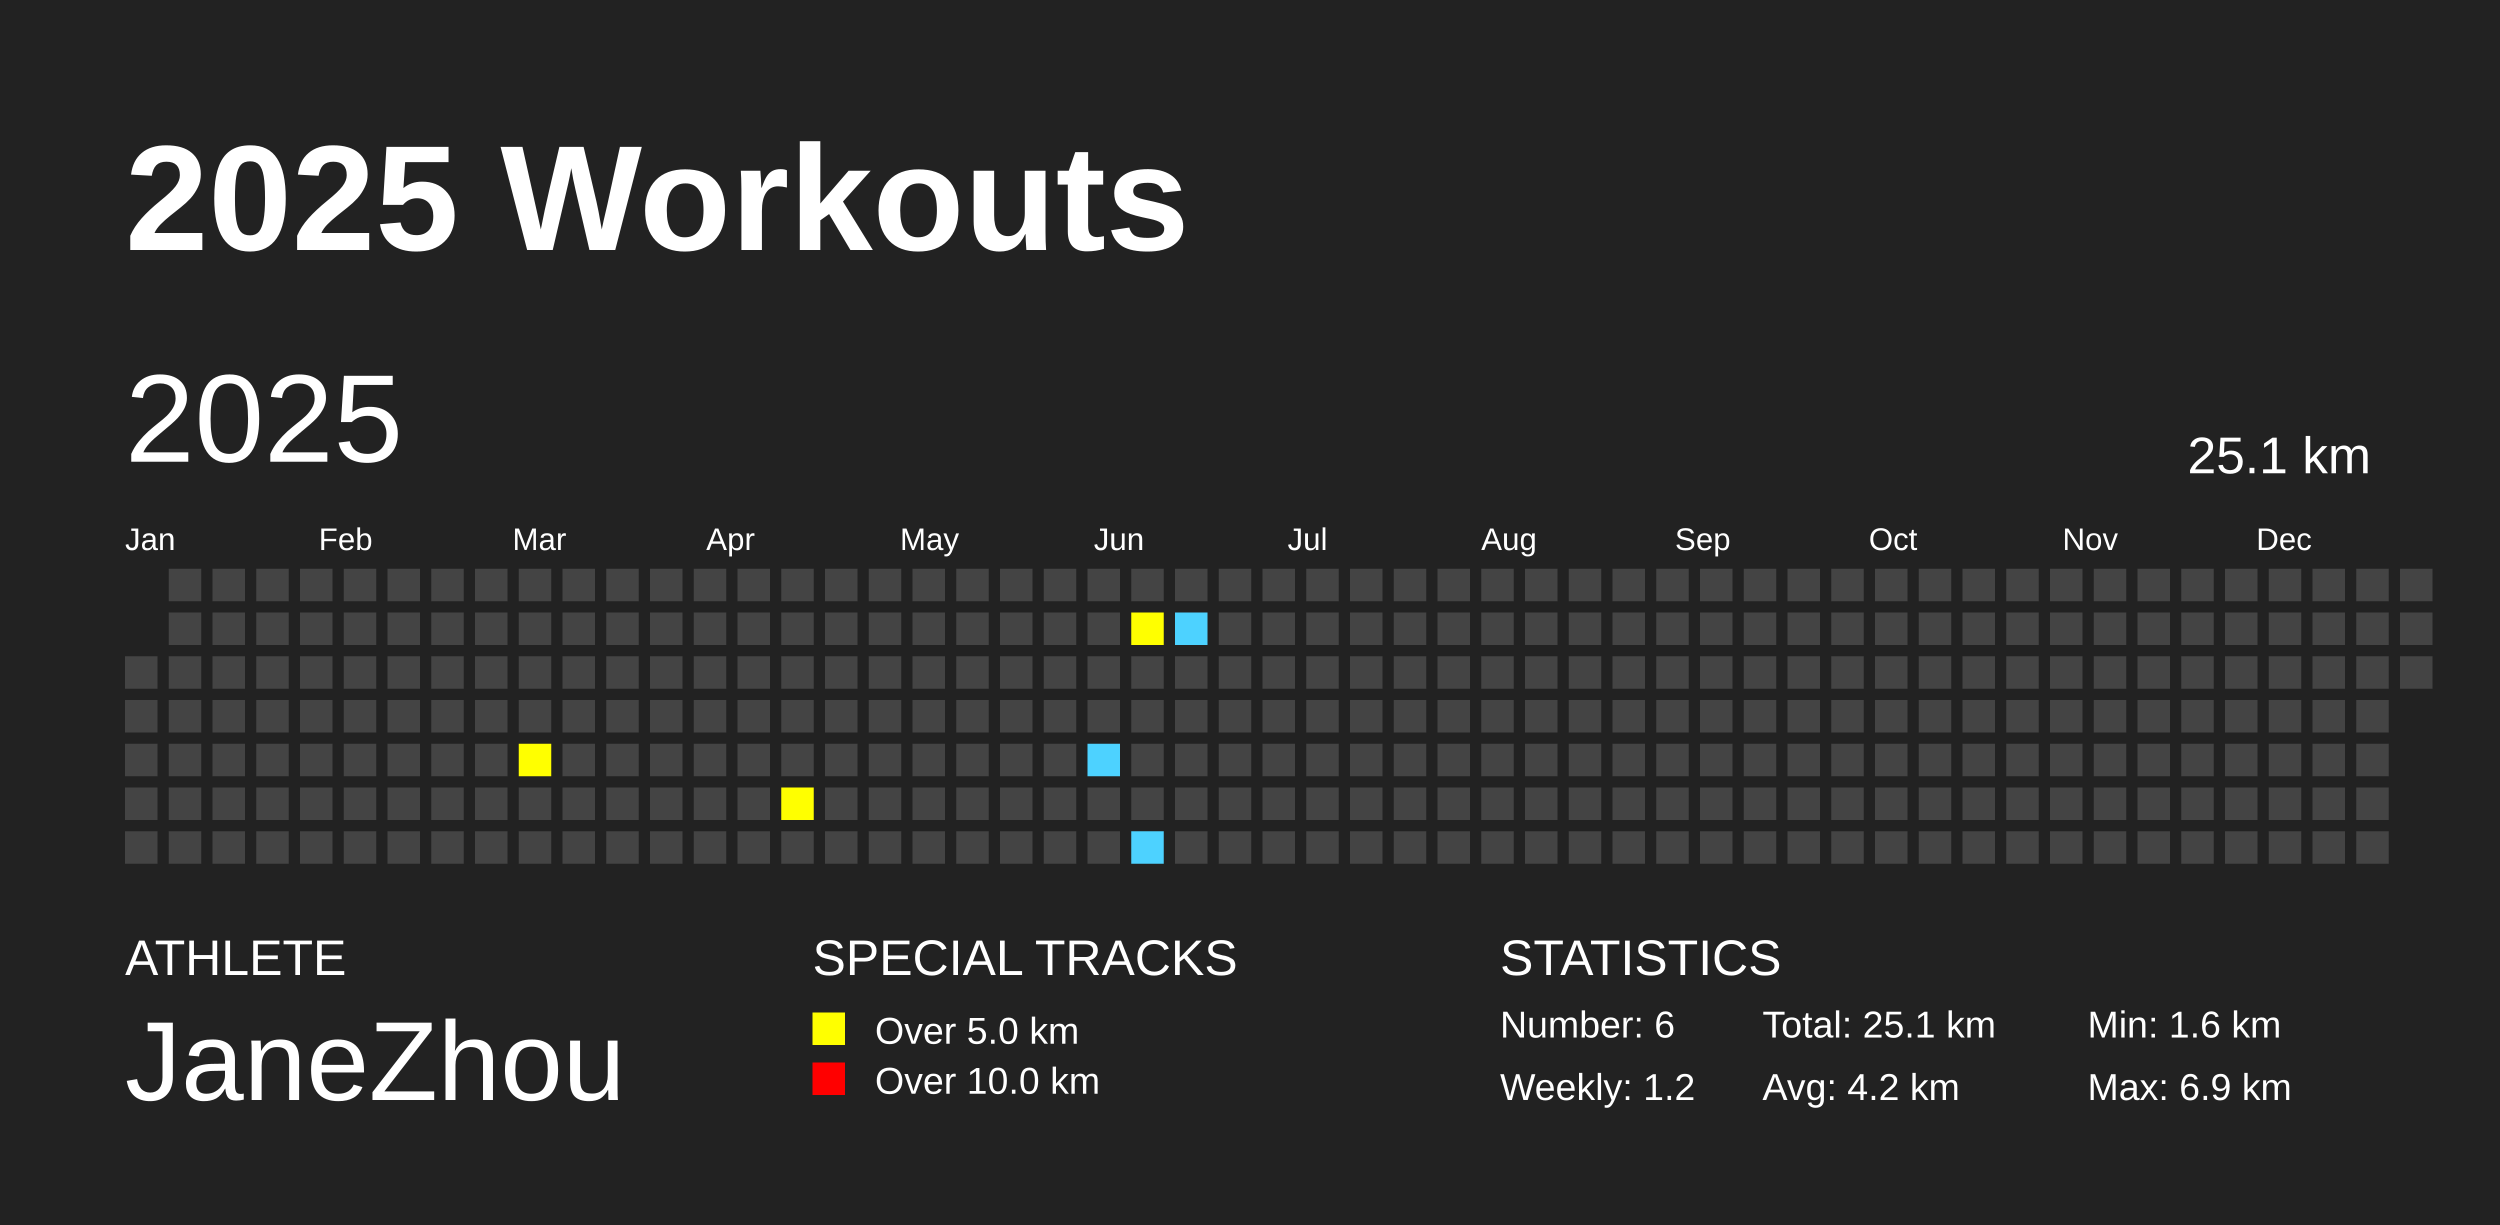
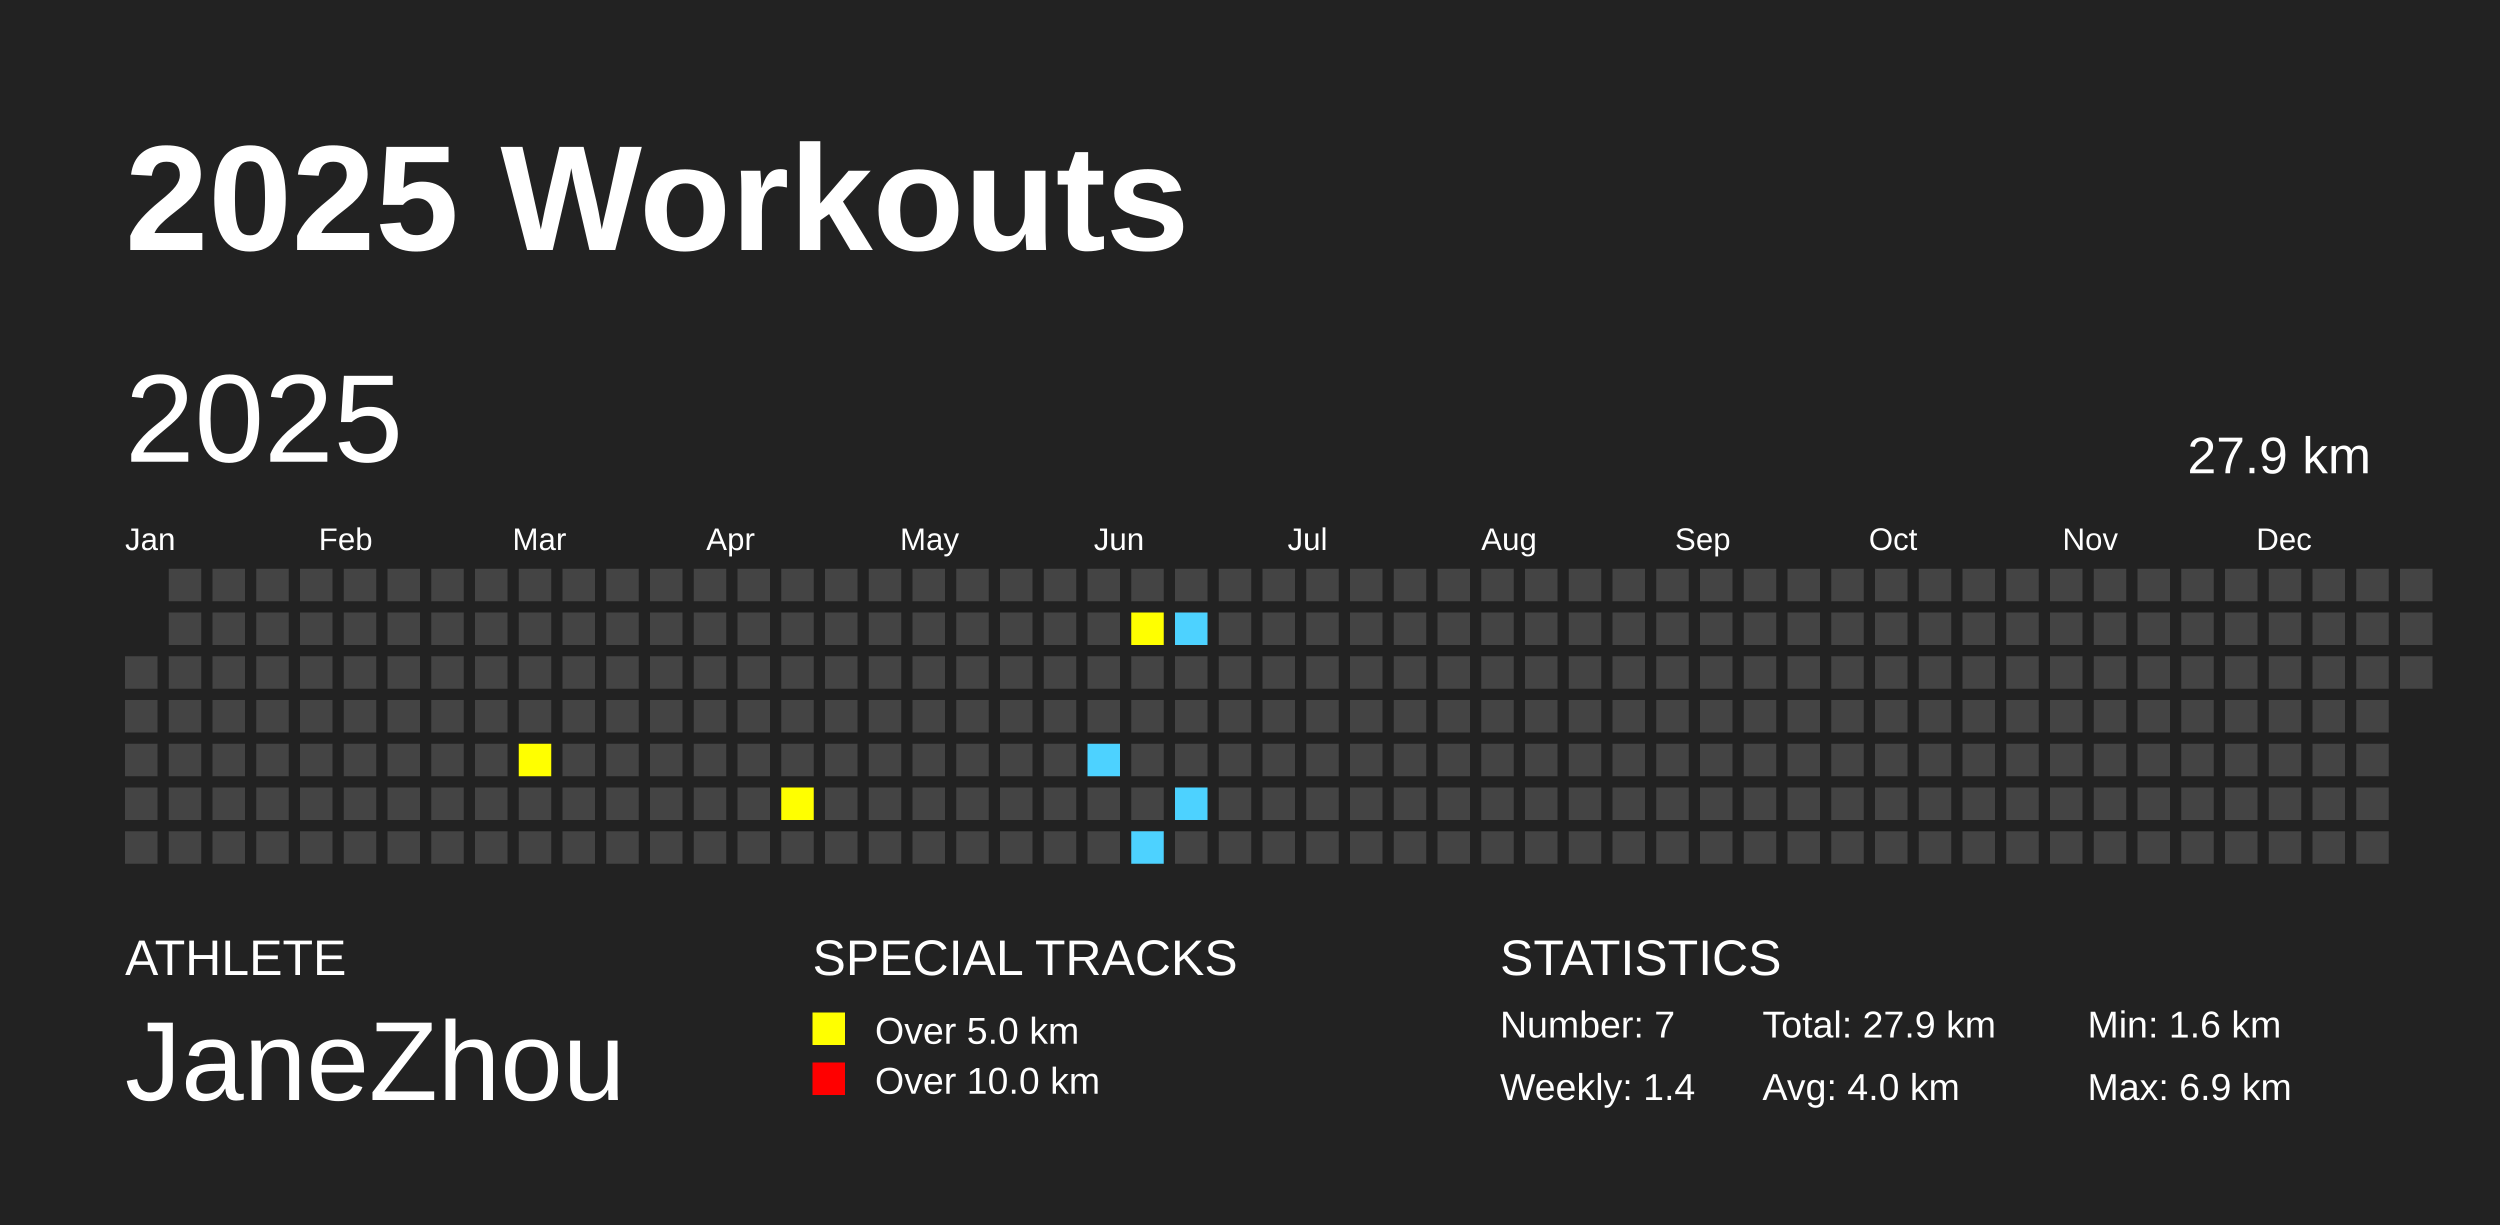
<svg xmlns="http://www.w3.org/2000/svg" baseProfile="full" height="98mm" version="1.1" viewBox="0,0,200,98" width="200mm">
  <defs />
  <rect fill="#222222" height="98" width="200" x="0" y="0" />
  <text fill="#FFFFFF" style="font-size:12px; font-family:Arial; font-weight:bold;" x="10" y="20">2025 Workouts</text>
  <text fill="#FFFFFF" style="font-size:4px; font-family:Arial" x="10" y="78">ATHLETE</text>
  <text fill="#FFFFFF" style="font-size:9px; font-family:Arial" x="10" y="88">JaneZhou</text>
  <text fill="#FFFFFF" style="font-size:4px; font-family:Arial" x="65" y="78">SPECIAL TRACKS</text>
  <rect fill="yellow" height="2.6" width="2.6" x="65" y="81" />
  <text fill="#FFFFFF" style="font-size:3px; font-family:Arial" x="70" y="83.5">Over 5.0 km</text>
  <rect fill="red" height="2.6" width="2.6" x="65" y="85" />
  <text fill="#FFFFFF" style="font-size:3px; font-family:Arial" x="70" y="87.5">Over 10.0 km</text>
  <text fill="#FFFFFF" style="font-size:4px; font-family:Arial" x="120" y="78">STATISTICS</text>
-   <text fill="#FFFFFF" style="font-size:3px; font-family:Arial" x="120" y="83">Number: 6</text>
-   <text fill="#FFFFFF" style="font-size:3px; font-family:Arial" x="120" y="88">Weekly: 1.2</text>
-   <text fill="#FFFFFF" style="font-size:3px; font-family:Arial" x="141" y="83">Total: 25.1 km</text>
-   <text fill="#FFFFFF" style="font-size:3px; font-family:Arial" x="141" y="88">Avg: 4.2 km</text>
+   <text fill="#FFFFFF" style="font-size:3px; font-family:Arial" x="120" y="83">Number: 7</text>
+   <text fill="#FFFFFF" style="font-size:3px; font-family:Arial" x="120" y="88">Weekly: 1.4</text>
+   <text fill="#FFFFFF" style="font-size:3px; font-family:Arial" x="141" y="83">Total: 27.9 km</text>
+   <text fill="#FFFFFF" style="font-size:3px; font-family:Arial" x="141" y="88">Avg: 4.0 km</text>
  <text fill="#FFFFFF" style="font-size:3px; font-family:Arial" x="167" y="83">Min: 1.6 km</text>
  <text fill="#FFFFFF" style="font-size:3px; font-family:Arial" x="167" y="88">Max: 6.9 km</text>
  <text dominant-baseline="hanging" fill="#FFFFFF" style="font-size:10.0px; font-family:Arial;" x="10" y="30">2025</text>
-   <text dominant-baseline="hanging" fill="#FFFFFF" style="font-size:4.125px; font-family:Arial;" x="175" y="35">25.1 km</text>
+   <text dominant-baseline="hanging" fill="#FFFFFF" style="font-size:4.125px; font-family:Arial;" x="175" y="35">27.9 km</text>
  <text fill="#FFFFFF" style="font-size:2.5px; font-family:Arial" x="10.0" y="44">Jan</text>
  <text fill="#FFFFFF" style="font-size:2.5px; font-family:Arial" x="25.5" y="44">Feb</text>
  <text fill="#FFFFFF" style="font-size:2.5px; font-family:Arial" x="41.0" y="44">Mar</text>
  <text fill="#FFFFFF" style="font-size:2.5px; font-family:Arial" x="56.5" y="44">Apr</text>
  <text fill="#FFFFFF" style="font-size:2.5px; font-family:Arial" x="72.0" y="44">May</text>
  <text fill="#FFFFFF" style="font-size:2.5px; font-family:Arial" x="87.5" y="44">Jun</text>
  <text fill="#FFFFFF" style="font-size:2.5px; font-family:Arial" x="103.0" y="44">Jul</text>
  <text fill="#FFFFFF" style="font-size:2.5px; font-family:Arial" x="118.5" y="44">Aug</text>
  <text fill="#FFFFFF" style="font-size:2.5px; font-family:Arial" x="134.0" y="44">Sep</text>
  <text fill="#FFFFFF" style="font-size:2.5px; font-family:Arial" x="149.5" y="44">Oct</text>
  <text fill="#FFFFFF" style="font-size:2.5px; font-family:Arial" x="165.0" y="44">Nov</text>
  <text fill="#FFFFFF" style="font-size:2.5px; font-family:Arial" x="180.5" y="44">Dec</text>
  <rect fill="#444444" height="2.6" width="2.6" x="10.0" y="52.5" />
  <rect fill="#444444" height="2.6" width="2.6" x="10.0" y="56.0" />
  <rect fill="#444444" height="2.6" width="2.6" x="10.0" y="59.5" />
  <rect fill="#444444" height="2.6" width="2.6" x="10.0" y="63.0" />
  <rect fill="#444444" height="2.6" width="2.6" x="10.0" y="66.5" />
  <rect fill="#444444" height="2.6" width="2.6" x="13.5" y="45.5" />
  <rect fill="#444444" height="2.6" width="2.6" x="13.5" y="49.0" />
  <rect fill="#444444" height="2.6" width="2.6" x="13.5" y="52.5" />
  <rect fill="#444444" height="2.6" width="2.6" x="13.5" y="56.0" />
  <rect fill="#444444" height="2.6" width="2.6" x="13.5" y="59.5" />
  <rect fill="#444444" height="2.6" width="2.6" x="13.5" y="63.0" />
  <rect fill="#444444" height="2.6" width="2.6" x="13.5" y="66.5" />
  <rect fill="#444444" height="2.6" width="2.6" x="17.0" y="45.5" />
  <rect fill="#444444" height="2.6" width="2.6" x="17.0" y="49.0" />
  <rect fill="#444444" height="2.6" width="2.6" x="17.0" y="52.5" />
  <rect fill="#444444" height="2.6" width="2.6" x="17.0" y="56.0" />
  <rect fill="#444444" height="2.6" width="2.6" x="17.0" y="59.5" />
  <rect fill="#444444" height="2.6" width="2.6" x="17.0" y="63.0" />
  <rect fill="#444444" height="2.6" width="2.6" x="17.0" y="66.5" />
  <rect fill="#444444" height="2.6" width="2.6" x="20.5" y="45.5" />
  <rect fill="#444444" height="2.6" width="2.6" x="20.5" y="49.0" />
  <rect fill="#444444" height="2.6" width="2.6" x="20.5" y="52.5" />
  <rect fill="#444444" height="2.6" width="2.6" x="20.5" y="56.0" />
  <rect fill="#444444" height="2.6" width="2.6" x="20.5" y="59.5" />
  <rect fill="#444444" height="2.6" width="2.6" x="20.5" y="63.0" />
  <rect fill="#444444" height="2.6" width="2.6" x="20.5" y="66.5" />
  <rect fill="#444444" height="2.6" width="2.6" x="24.0" y="45.5" />
  <rect fill="#444444" height="2.6" width="2.6" x="24.0" y="49.0" />
  <rect fill="#444444" height="2.6" width="2.6" x="24.0" y="52.5" />
  <rect fill="#444444" height="2.6" width="2.6" x="24.0" y="56.0" />
  <rect fill="#444444" height="2.6" width="2.6" x="24.0" y="59.5" />
  <rect fill="#444444" height="2.6" width="2.6" x="24.0" y="63.0" />
  <rect fill="#444444" height="2.6" width="2.6" x="24.0" y="66.5" />
  <rect fill="#444444" height="2.6" width="2.6" x="27.5" y="45.5" />
  <rect fill="#444444" height="2.6" width="2.6" x="27.5" y="49.0" />
  <rect fill="#444444" height="2.6" width="2.6" x="27.5" y="52.5" />
  <rect fill="#444444" height="2.6" width="2.6" x="27.5" y="56.0" />
  <rect fill="#444444" height="2.6" width="2.6" x="27.5" y="59.5" />
  <rect fill="#444444" height="2.6" width="2.6" x="27.5" y="63.0" />
  <rect fill="#444444" height="2.6" width="2.6" x="27.5" y="66.5" />
  <rect fill="#444444" height="2.6" width="2.6" x="31.0" y="45.5" />
  <rect fill="#444444" height="2.6" width="2.6" x="31.0" y="49.0" />
  <rect fill="#444444" height="2.6" width="2.6" x="31.0" y="52.5" />
  <rect fill="#444444" height="2.6" width="2.6" x="31.0" y="56.0" />
  <rect fill="#444444" height="2.6" width="2.6" x="31.0" y="59.5" />
  <rect fill="#444444" height="2.6" width="2.6" x="31.0" y="63.0" />
  <rect fill="#444444" height="2.6" width="2.6" x="31.0" y="66.5" />
  <rect fill="#444444" height="2.6" width="2.6" x="34.5" y="45.5" />
  <rect fill="#444444" height="2.6" width="2.6" x="34.5" y="49.0" />
  <rect fill="#444444" height="2.6" width="2.6" x="34.5" y="52.5" />
  <rect fill="#444444" height="2.6" width="2.6" x="34.5" y="56.0" />
  <rect fill="#444444" height="2.6" width="2.6" x="34.5" y="59.5" />
  <rect fill="#444444" height="2.6" width="2.6" x="34.5" y="63.0" />
  <rect fill="#444444" height="2.6" width="2.6" x="34.5" y="66.5" />
  <rect fill="#444444" height="2.6" width="2.6" x="38.0" y="45.5" />
  <rect fill="#444444" height="2.6" width="2.6" x="38.0" y="49.0" />
  <rect fill="#444444" height="2.6" width="2.6" x="38.0" y="52.5" />
  <rect fill="#444444" height="2.6" width="2.6" x="38.0" y="56.0" />
  <rect fill="#444444" height="2.6" width="2.6" x="38.0" y="59.5" />
  <rect fill="#444444" height="2.6" width="2.6" x="38.0" y="63.0" />
  <rect fill="#444444" height="2.6" width="2.6" x="38.0" y="66.5" />
  <rect fill="#444444" height="2.6" width="2.6" x="41.5" y="45.5" />
  <rect fill="#444444" height="2.6" width="2.6" x="41.5" y="49.0" />
  <rect fill="#444444" height="2.6" width="2.6" x="41.5" y="52.5" />
  <rect fill="#444444" height="2.6" width="2.6" x="41.5" y="56.0" />
  <rect fill="yellow" height="2.6" width="2.6" x="41.5" y="59.5" />
  <rect fill="#444444" height="2.6" width="2.6" x="41.5" y="63.0" />
  <rect fill="#444444" height="2.6" width="2.6" x="41.5" y="66.5" />
  <rect fill="#444444" height="2.6" width="2.6" x="45.0" y="45.5" />
  <rect fill="#444444" height="2.6" width="2.6" x="45.0" y="49.0" />
  <rect fill="#444444" height="2.6" width="2.6" x="45.0" y="52.5" />
  <rect fill="#444444" height="2.6" width="2.6" x="45.0" y="56.0" />
  <rect fill="#444444" height="2.6" width="2.6" x="45.0" y="59.5" />
  <rect fill="#444444" height="2.6" width="2.6" x="45.0" y="63.0" />
  <rect fill="#444444" height="2.6" width="2.6" x="45.0" y="66.5" />
  <rect fill="#444444" height="2.6" width="2.6" x="48.5" y="45.5" />
  <rect fill="#444444" height="2.6" width="2.6" x="48.5" y="49.0" />
  <rect fill="#444444" height="2.6" width="2.6" x="48.5" y="52.5" />
  <rect fill="#444444" height="2.6" width="2.6" x="48.5" y="56.0" />
  <rect fill="#444444" height="2.6" width="2.6" x="48.5" y="59.5" />
  <rect fill="#444444" height="2.6" width="2.6" x="48.5" y="63.0" />
  <rect fill="#444444" height="2.6" width="2.6" x="48.5" y="66.5" />
  <rect fill="#444444" height="2.6" width="2.6" x="52.0" y="45.5" />
  <rect fill="#444444" height="2.6" width="2.6" x="52.0" y="49.0" />
  <rect fill="#444444" height="2.6" width="2.6" x="52.0" y="52.5" />
  <rect fill="#444444" height="2.6" width="2.6" x="52.0" y="56.0" />
  <rect fill="#444444" height="2.6" width="2.6" x="52.0" y="59.5" />
  <rect fill="#444444" height="2.6" width="2.6" x="52.0" y="63.0" />
  <rect fill="#444444" height="2.6" width="2.6" x="52.0" y="66.5" />
  <rect fill="#444444" height="2.6" width="2.6" x="55.5" y="45.5" />
  <rect fill="#444444" height="2.6" width="2.6" x="55.5" y="49.0" />
  <rect fill="#444444" height="2.6" width="2.6" x="55.5" y="52.5" />
  <rect fill="#444444" height="2.6" width="2.6" x="55.5" y="56.0" />
  <rect fill="#444444" height="2.6" width="2.6" x="55.5" y="59.5" />
  <rect fill="#444444" height="2.6" width="2.6" x="55.5" y="63.0" />
  <rect fill="#444444" height="2.6" width="2.6" x="55.5" y="66.5" />
  <rect fill="#444444" height="2.6" width="2.6" x="59.0" y="45.5" />
  <rect fill="#444444" height="2.6" width="2.6" x="59.0" y="49.0" />
  <rect fill="#444444" height="2.6" width="2.6" x="59.0" y="52.5" />
  <rect fill="#444444" height="2.6" width="2.6" x="59.0" y="56.0" />
  <rect fill="#444444" height="2.6" width="2.6" x="59.0" y="59.5" />
  <rect fill="#444444" height="2.6" width="2.6" x="59.0" y="63.0" />
  <rect fill="#444444" height="2.6" width="2.6" x="59.0" y="66.5" />
  <rect fill="#444444" height="2.6" width="2.6" x="62.5" y="45.5" />
  <rect fill="#444444" height="2.6" width="2.6" x="62.5" y="49.0" />
  <rect fill="#444444" height="2.6" width="2.6" x="62.5" y="52.5" />
  <rect fill="#444444" height="2.6" width="2.6" x="62.5" y="56.0" />
  <rect fill="#444444" height="2.6" width="2.6" x="62.5" y="59.5" />
  <rect fill="yellow" height="2.6" width="2.6" x="62.5" y="63.0" />
  <rect fill="#444444" height="2.6" width="2.6" x="62.5" y="66.5" />
  <rect fill="#444444" height="2.6" width="2.6" x="66.0" y="45.5" />
  <rect fill="#444444" height="2.6" width="2.6" x="66.0" y="49.0" />
  <rect fill="#444444" height="2.6" width="2.6" x="66.0" y="52.5" />
  <rect fill="#444444" height="2.6" width="2.6" x="66.0" y="56.0" />
  <rect fill="#444444" height="2.6" width="2.6" x="66.0" y="59.5" />
  <rect fill="#444444" height="2.6" width="2.6" x="66.0" y="63.0" />
  <rect fill="#444444" height="2.6" width="2.6" x="66.0" y="66.5" />
  <rect fill="#444444" height="2.6" width="2.6" x="69.5" y="45.5" />
  <rect fill="#444444" height="2.6" width="2.6" x="69.5" y="49.0" />
  <rect fill="#444444" height="2.6" width="2.6" x="69.5" y="52.5" />
  <rect fill="#444444" height="2.6" width="2.6" x="69.5" y="56.0" />
  <rect fill="#444444" height="2.6" width="2.6" x="69.5" y="59.5" />
  <rect fill="#444444" height="2.6" width="2.6" x="69.5" y="63.0" />
  <rect fill="#444444" height="2.6" width="2.6" x="69.5" y="66.5" />
  <rect fill="#444444" height="2.6" width="2.6" x="73.0" y="45.5" />
  <rect fill="#444444" height="2.6" width="2.6" x="73.0" y="49.0" />
  <rect fill="#444444" height="2.6" width="2.6" x="73.0" y="52.5" />
  <rect fill="#444444" height="2.6" width="2.6" x="73.0" y="56.0" />
  <rect fill="#444444" height="2.6" width="2.6" x="73.0" y="59.5" />
  <rect fill="#444444" height="2.6" width="2.6" x="73.0" y="63.0" />
  <rect fill="#444444" height="2.6" width="2.6" x="73.0" y="66.5" />
  <rect fill="#444444" height="2.6" width="2.6" x="76.5" y="45.5" />
  <rect fill="#444444" height="2.6" width="2.6" x="76.5" y="49.0" />
  <rect fill="#444444" height="2.6" width="2.6" x="76.5" y="52.5" />
  <rect fill="#444444" height="2.6" width="2.6" x="76.5" y="56.0" />
  <rect fill="#444444" height="2.6" width="2.6" x="76.5" y="59.5" />
  <rect fill="#444444" height="2.6" width="2.6" x="76.5" y="63.0" />
  <rect fill="#444444" height="2.6" width="2.6" x="76.5" y="66.5" />
  <rect fill="#444444" height="2.6" width="2.6" x="80.0" y="45.5" />
  <rect fill="#444444" height="2.6" width="2.6" x="80.0" y="49.0" />
  <rect fill="#444444" height="2.6" width="2.6" x="80.0" y="52.5" />
  <rect fill="#444444" height="2.6" width="2.6" x="80.0" y="56.0" />
  <rect fill="#444444" height="2.6" width="2.6" x="80.0" y="59.5" />
  <rect fill="#444444" height="2.6" width="2.6" x="80.0" y="63.0" />
  <rect fill="#444444" height="2.6" width="2.6" x="80.0" y="66.5" />
  <rect fill="#444444" height="2.6" width="2.6" x="83.5" y="45.5" />
  <rect fill="#444444" height="2.6" width="2.6" x="83.5" y="49.0" />
  <rect fill="#444444" height="2.6" width="2.6" x="83.5" y="52.5" />
  <rect fill="#444444" height="2.6" width="2.6" x="83.5" y="56.0" />
  <rect fill="#444444" height="2.6" width="2.6" x="83.5" y="59.5" />
  <rect fill="#444444" height="2.6" width="2.6" x="83.5" y="63.0" />
  <rect fill="#444444" height="2.6" width="2.6" x="83.5" y="66.5" />
  <rect fill="#444444" height="2.6" width="2.6" x="87.0" y="45.5" />
  <rect fill="#444444" height="2.6" width="2.6" x="87.0" y="49.0" />
  <rect fill="#444444" height="2.6" width="2.6" x="87.0" y="52.5" />
  <rect fill="#444444" height="2.6" width="2.6" x="87.0" y="56.0" />
  <rect fill="#4DD2FF" height="2.6" width="2.6" x="87.0" y="59.5" />
  <rect fill="#444444" height="2.6" width="2.6" x="87.0" y="63.0" />
  <rect fill="#444444" height="2.6" width="2.6" x="87.0" y="66.5" />
  <rect fill="#444444" height="2.6" width="2.6" x="90.5" y="45.5" />
  <rect fill="yellow" height="2.6" width="2.6" x="90.5" y="49.0" />
  <rect fill="#444444" height="2.6" width="2.6" x="90.5" y="52.5" />
  <rect fill="#444444" height="2.6" width="2.6" x="90.5" y="56.0" />
  <rect fill="#444444" height="2.6" width="2.6" x="90.5" y="59.5" />
  <rect fill="#444444" height="2.6" width="2.6" x="90.5" y="63.0" />
  <rect fill="#4DD2FF" height="2.6" width="2.6" x="90.5" y="66.5" />
  <rect fill="#444444" height="2.6" width="2.6" x="94.0" y="45.5" />
  <rect fill="#4DD2FF" height="2.6" width="2.6" x="94.0" y="49.0" />
  <rect fill="#444444" height="2.6" width="2.6" x="94.0" y="52.5" />
  <rect fill="#444444" height="2.6" width="2.6" x="94.0" y="56.0" />
  <rect fill="#444444" height="2.6" width="2.6" x="94.0" y="59.5" />
-   <rect fill="#444444" height="2.6" width="2.6" x="94.0" y="63.0" />
+   <rect fill="#4DD2FF" height="2.6" width="2.6" x="94.0" y="63.0" />
  <rect fill="#444444" height="2.6" width="2.6" x="94.0" y="66.5" />
  <rect fill="#444444" height="2.6" width="2.6" x="97.5" y="45.5" />
  <rect fill="#444444" height="2.6" width="2.6" x="97.5" y="49.0" />
  <rect fill="#444444" height="2.6" width="2.6" x="97.5" y="52.5" />
  <rect fill="#444444" height="2.6" width="2.6" x="97.5" y="56.0" />
  <rect fill="#444444" height="2.6" width="2.6" x="97.5" y="59.5" />
  <rect fill="#444444" height="2.6" width="2.6" x="97.5" y="63.0" />
  <rect fill="#444444" height="2.6" width="2.6" x="97.5" y="66.5" />
  <rect fill="#444444" height="2.6" width="2.6" x="101.0" y="45.5" />
  <rect fill="#444444" height="2.6" width="2.6" x="101.0" y="49.0" />
  <rect fill="#444444" height="2.6" width="2.6" x="101.0" y="52.5" />
  <rect fill="#444444" height="2.6" width="2.6" x="101.0" y="56.0" />
  <rect fill="#444444" height="2.6" width="2.6" x="101.0" y="59.5" />
  <rect fill="#444444" height="2.6" width="2.6" x="101.0" y="63.0" />
  <rect fill="#444444" height="2.6" width="2.6" x="101.0" y="66.5" />
  <rect fill="#444444" height="2.6" width="2.6" x="104.5" y="45.5" />
  <rect fill="#444444" height="2.6" width="2.6" x="104.5" y="49.0" />
  <rect fill="#444444" height="2.6" width="2.6" x="104.5" y="52.5" />
  <rect fill="#444444" height="2.6" width="2.6" x="104.5" y="56.0" />
  <rect fill="#444444" height="2.6" width="2.6" x="104.5" y="59.5" />
  <rect fill="#444444" height="2.6" width="2.6" x="104.5" y="63.0" />
  <rect fill="#444444" height="2.6" width="2.6" x="104.5" y="66.5" />
  <rect fill="#444444" height="2.6" width="2.6" x="108.0" y="45.5" />
  <rect fill="#444444" height="2.6" width="2.6" x="108.0" y="49.0" />
  <rect fill="#444444" height="2.6" width="2.6" x="108.0" y="52.5" />
  <rect fill="#444444" height="2.6" width="2.6" x="108.0" y="56.0" />
  <rect fill="#444444" height="2.6" width="2.6" x="108.0" y="59.5" />
  <rect fill="#444444" height="2.6" width="2.6" x="108.0" y="63.0" />
  <rect fill="#444444" height="2.6" width="2.6" x="108.0" y="66.5" />
  <rect fill="#444444" height="2.6" width="2.6" x="111.5" y="45.5" />
  <rect fill="#444444" height="2.6" width="2.6" x="111.5" y="49.0" />
  <rect fill="#444444" height="2.6" width="2.6" x="111.5" y="52.5" />
  <rect fill="#444444" height="2.6" width="2.6" x="111.5" y="56.0" />
  <rect fill="#444444" height="2.6" width="2.6" x="111.5" y="59.5" />
  <rect fill="#444444" height="2.6" width="2.6" x="111.5" y="63.0" />
  <rect fill="#444444" height="2.6" width="2.6" x="111.5" y="66.5" />
  <rect fill="#444444" height="2.6" width="2.6" x="115.0" y="45.5" />
  <rect fill="#444444" height="2.6" width="2.6" x="115.0" y="49.0" />
  <rect fill="#444444" height="2.6" width="2.6" x="115.0" y="52.5" />
  <rect fill="#444444" height="2.6" width="2.6" x="115.0" y="56.0" />
  <rect fill="#444444" height="2.6" width="2.6" x="115.0" y="59.5" />
  <rect fill="#444444" height="2.6" width="2.6" x="115.0" y="63.0" />
  <rect fill="#444444" height="2.6" width="2.6" x="115.0" y="66.5" />
  <rect fill="#444444" height="2.6" width="2.6" x="118.5" y="45.5" />
  <rect fill="#444444" height="2.6" width="2.6" x="118.5" y="49.0" />
  <rect fill="#444444" height="2.6" width="2.6" x="118.5" y="52.5" />
  <rect fill="#444444" height="2.6" width="2.6" x="118.5" y="56.0" />
  <rect fill="#444444" height="2.6" width="2.6" x="118.5" y="59.5" />
  <rect fill="#444444" height="2.6" width="2.6" x="118.5" y="63.0" />
  <rect fill="#444444" height="2.6" width="2.6" x="118.5" y="66.5" />
  <rect fill="#444444" height="2.6" width="2.6" x="122.0" y="45.5" />
  <rect fill="#444444" height="2.6" width="2.6" x="122.0" y="49.0" />
  <rect fill="#444444" height="2.6" width="2.6" x="122.0" y="52.5" />
  <rect fill="#444444" height="2.6" width="2.6" x="122.0" y="56.0" />
  <rect fill="#444444" height="2.6" width="2.6" x="122.0" y="59.5" />
  <rect fill="#444444" height="2.6" width="2.6" x="122.0" y="63.0" />
  <rect fill="#444444" height="2.6" width="2.6" x="122.0" y="66.5" />
  <rect fill="#444444" height="2.6" width="2.6" x="125.5" y="45.5" />
  <rect fill="#444444" height="2.6" width="2.6" x="125.5" y="49.0" />
  <rect fill="#444444" height="2.6" width="2.6" x="125.5" y="52.5" />
  <rect fill="#444444" height="2.6" width="2.6" x="125.5" y="56.0" />
  <rect fill="#444444" height="2.6" width="2.6" x="125.5" y="59.5" />
  <rect fill="#444444" height="2.6" width="2.6" x="125.5" y="63.0" />
  <rect fill="#444444" height="2.6" width="2.6" x="125.5" y="66.5" />
  <rect fill="#444444" height="2.6" width="2.6" x="129.0" y="45.5" />
  <rect fill="#444444" height="2.6" width="2.6" x="129.0" y="49.0" />
  <rect fill="#444444" height="2.6" width="2.6" x="129.0" y="52.5" />
  <rect fill="#444444" height="2.6" width="2.6" x="129.0" y="56.0" />
  <rect fill="#444444" height="2.6" width="2.6" x="129.0" y="59.5" />
  <rect fill="#444444" height="2.6" width="2.6" x="129.0" y="63.0" />
  <rect fill="#444444" height="2.6" width="2.6" x="129.0" y="66.5" />
  <rect fill="#444444" height="2.6" width="2.6" x="132.5" y="45.5" />
  <rect fill="#444444" height="2.6" width="2.6" x="132.5" y="49.0" />
  <rect fill="#444444" height="2.6" width="2.6" x="132.5" y="52.5" />
  <rect fill="#444444" height="2.6" width="2.6" x="132.5" y="56.0" />
  <rect fill="#444444" height="2.6" width="2.6" x="132.5" y="59.5" />
  <rect fill="#444444" height="2.6" width="2.6" x="132.5" y="63.0" />
  <rect fill="#444444" height="2.6" width="2.6" x="132.5" y="66.5" />
  <rect fill="#444444" height="2.6" width="2.6" x="136.0" y="45.5" />
  <rect fill="#444444" height="2.6" width="2.6" x="136.0" y="49.0" />
  <rect fill="#444444" height="2.6" width="2.6" x="136.0" y="52.5" />
  <rect fill="#444444" height="2.6" width="2.6" x="136.0" y="56.0" />
  <rect fill="#444444" height="2.6" width="2.6" x="136.0" y="59.5" />
  <rect fill="#444444" height="2.6" width="2.6" x="136.0" y="63.0" />
  <rect fill="#444444" height="2.6" width="2.6" x="136.0" y="66.5" />
  <rect fill="#444444" height="2.6" width="2.6" x="139.5" y="45.5" />
  <rect fill="#444444" height="2.6" width="2.6" x="139.5" y="49.0" />
  <rect fill="#444444" height="2.6" width="2.6" x="139.5" y="52.5" />
  <rect fill="#444444" height="2.6" width="2.6" x="139.5" y="56.0" />
  <rect fill="#444444" height="2.6" width="2.6" x="139.5" y="59.5" />
  <rect fill="#444444" height="2.6" width="2.6" x="139.5" y="63.0" />
  <rect fill="#444444" height="2.6" width="2.6" x="139.5" y="66.5" />
  <rect fill="#444444" height="2.6" width="2.6" x="143.0" y="45.5" />
  <rect fill="#444444" height="2.6" width="2.6" x="143.0" y="49.0" />
  <rect fill="#444444" height="2.6" width="2.6" x="143.0" y="52.5" />
  <rect fill="#444444" height="2.6" width="2.6" x="143.0" y="56.0" />
  <rect fill="#444444" height="2.6" width="2.6" x="143.0" y="59.5" />
  <rect fill="#444444" height="2.6" width="2.6" x="143.0" y="63.0" />
  <rect fill="#444444" height="2.6" width="2.6" x="143.0" y="66.5" />
  <rect fill="#444444" height="2.6" width="2.6" x="146.5" y="45.5" />
  <rect fill="#444444" height="2.6" width="2.6" x="146.5" y="49.0" />
  <rect fill="#444444" height="2.6" width="2.6" x="146.5" y="52.5" />
  <rect fill="#444444" height="2.6" width="2.6" x="146.5" y="56.0" />
  <rect fill="#444444" height="2.6" width="2.6" x="146.5" y="59.5" />
  <rect fill="#444444" height="2.6" width="2.6" x="146.5" y="63.0" />
  <rect fill="#444444" height="2.6" width="2.6" x="146.5" y="66.5" />
  <rect fill="#444444" height="2.6" width="2.6" x="150.0" y="45.5" />
  <rect fill="#444444" height="2.6" width="2.6" x="150.0" y="49.0" />
  <rect fill="#444444" height="2.6" width="2.6" x="150.0" y="52.5" />
  <rect fill="#444444" height="2.6" width="2.6" x="150.0" y="56.0" />
  <rect fill="#444444" height="2.6" width="2.6" x="150.0" y="59.5" />
  <rect fill="#444444" height="2.6" width="2.6" x="150.0" y="63.0" />
  <rect fill="#444444" height="2.6" width="2.6" x="150.0" y="66.5" />
  <rect fill="#444444" height="2.6" width="2.6" x="153.5" y="45.5" />
  <rect fill="#444444" height="2.6" width="2.6" x="153.5" y="49.0" />
  <rect fill="#444444" height="2.6" width="2.6" x="153.5" y="52.5" />
  <rect fill="#444444" height="2.6" width="2.6" x="153.5" y="56.0" />
  <rect fill="#444444" height="2.6" width="2.6" x="153.5" y="59.5" />
  <rect fill="#444444" height="2.6" width="2.6" x="153.5" y="63.0" />
  <rect fill="#444444" height="2.6" width="2.6" x="153.5" y="66.5" />
  <rect fill="#444444" height="2.6" width="2.6" x="157.0" y="45.5" />
  <rect fill="#444444" height="2.6" width="2.6" x="157.0" y="49.0" />
  <rect fill="#444444" height="2.6" width="2.6" x="157.0" y="52.5" />
  <rect fill="#444444" height="2.6" width="2.6" x="157.0" y="56.0" />
  <rect fill="#444444" height="2.6" width="2.6" x="157.0" y="59.5" />
  <rect fill="#444444" height="2.6" width="2.6" x="157.0" y="63.0" />
  <rect fill="#444444" height="2.6" width="2.6" x="157.0" y="66.5" />
  <rect fill="#444444" height="2.6" width="2.6" x="160.5" y="45.5" />
  <rect fill="#444444" height="2.6" width="2.6" x="160.5" y="49.0" />
  <rect fill="#444444" height="2.6" width="2.6" x="160.5" y="52.5" />
  <rect fill="#444444" height="2.6" width="2.6" x="160.5" y="56.0" />
  <rect fill="#444444" height="2.6" width="2.6" x="160.5" y="59.5" />
  <rect fill="#444444" height="2.6" width="2.6" x="160.5" y="63.0" />
  <rect fill="#444444" height="2.6" width="2.6" x="160.5" y="66.5" />
  <rect fill="#444444" height="2.6" width="2.6" x="164.0" y="45.5" />
  <rect fill="#444444" height="2.6" width="2.6" x="164.0" y="49.0" />
  <rect fill="#444444" height="2.6" width="2.6" x="164.0" y="52.5" />
  <rect fill="#444444" height="2.6" width="2.6" x="164.0" y="56.0" />
  <rect fill="#444444" height="2.6" width="2.6" x="164.0" y="59.5" />
  <rect fill="#444444" height="2.6" width="2.6" x="164.0" y="63.0" />
  <rect fill="#444444" height="2.6" width="2.6" x="164.0" y="66.5" />
  <rect fill="#444444" height="2.6" width="2.6" x="167.5" y="45.5" />
  <rect fill="#444444" height="2.6" width="2.6" x="167.5" y="49.0" />
  <rect fill="#444444" height="2.6" width="2.6" x="167.5" y="52.5" />
  <rect fill="#444444" height="2.6" width="2.6" x="167.5" y="56.0" />
  <rect fill="#444444" height="2.6" width="2.6" x="167.5" y="59.5" />
  <rect fill="#444444" height="2.6" width="2.6" x="167.5" y="63.0" />
  <rect fill="#444444" height="2.6" width="2.6" x="167.5" y="66.5" />
  <rect fill="#444444" height="2.6" width="2.6" x="171.0" y="45.5" />
  <rect fill="#444444" height="2.6" width="2.6" x="171.0" y="49.0" />
  <rect fill="#444444" height="2.6" width="2.6" x="171.0" y="52.5" />
  <rect fill="#444444" height="2.6" width="2.6" x="171.0" y="56.0" />
  <rect fill="#444444" height="2.6" width="2.6" x="171.0" y="59.5" />
  <rect fill="#444444" height="2.6" width="2.6" x="171.0" y="63.0" />
  <rect fill="#444444" height="2.6" width="2.6" x="171.0" y="66.5" />
  <rect fill="#444444" height="2.6" width="2.6" x="174.5" y="45.5" />
  <rect fill="#444444" height="2.6" width="2.6" x="174.5" y="49.0" />
  <rect fill="#444444" height="2.6" width="2.6" x="174.5" y="52.5" />
  <rect fill="#444444" height="2.6" width="2.6" x="174.5" y="56.0" />
  <rect fill="#444444" height="2.6" width="2.6" x="174.5" y="59.5" />
  <rect fill="#444444" height="2.6" width="2.6" x="174.5" y="63.0" />
  <rect fill="#444444" height="2.6" width="2.6" x="174.5" y="66.5" />
  <rect fill="#444444" height="2.6" width="2.6" x="178.0" y="45.5" />
  <rect fill="#444444" height="2.6" width="2.6" x="178.0" y="49.0" />
  <rect fill="#444444" height="2.6" width="2.6" x="178.0" y="52.5" />
  <rect fill="#444444" height="2.6" width="2.6" x="178.0" y="56.0" />
  <rect fill="#444444" height="2.6" width="2.6" x="178.0" y="59.5" />
  <rect fill="#444444" height="2.6" width="2.6" x="178.0" y="63.0" />
  <rect fill="#444444" height="2.6" width="2.6" x="178.0" y="66.5" />
  <rect fill="#444444" height="2.6" width="2.6" x="181.5" y="45.5" />
  <rect fill="#444444" height="2.6" width="2.6" x="181.5" y="49.0" />
  <rect fill="#444444" height="2.6" width="2.6" x="181.5" y="52.5" />
  <rect fill="#444444" height="2.6" width="2.6" x="181.5" y="56.0" />
  <rect fill="#444444" height="2.6" width="2.6" x="181.5" y="59.5" />
  <rect fill="#444444" height="2.6" width="2.6" x="181.5" y="63.0" />
  <rect fill="#444444" height="2.6" width="2.6" x="181.5" y="66.5" />
  <rect fill="#444444" height="2.6" width="2.6" x="185.0" y="45.5" />
  <rect fill="#444444" height="2.6" width="2.6" x="185.0" y="49.0" />
  <rect fill="#444444" height="2.6" width="2.6" x="185.0" y="52.5" />
  <rect fill="#444444" height="2.6" width="2.6" x="185.0" y="56.0" />
  <rect fill="#444444" height="2.6" width="2.6" x="185.0" y="59.5" />
  <rect fill="#444444" height="2.6" width="2.6" x="185.0" y="63.0" />
  <rect fill="#444444" height="2.6" width="2.6" x="185.0" y="66.5" />
  <rect fill="#444444" height="2.6" width="2.6" x="188.5" y="45.5" />
  <rect fill="#444444" height="2.6" width="2.6" x="188.5" y="49.0" />
  <rect fill="#444444" height="2.6" width="2.6" x="188.5" y="52.5" />
  <rect fill="#444444" height="2.6" width="2.6" x="188.5" y="56.0" />
  <rect fill="#444444" height="2.6" width="2.6" x="188.5" y="59.5" />
  <rect fill="#444444" height="2.6" width="2.6" x="188.5" y="63.0" />
  <rect fill="#444444" height="2.6" width="2.6" x="188.5" y="66.5" />
  <rect fill="#444444" height="2.6" width="2.6" x="192.0" y="45.5" />
  <rect fill="#444444" height="2.6" width="2.6" x="192.0" y="49.0" />
  <rect fill="#444444" height="2.6" width="2.6" x="192.0" y="52.5" />
</svg>
